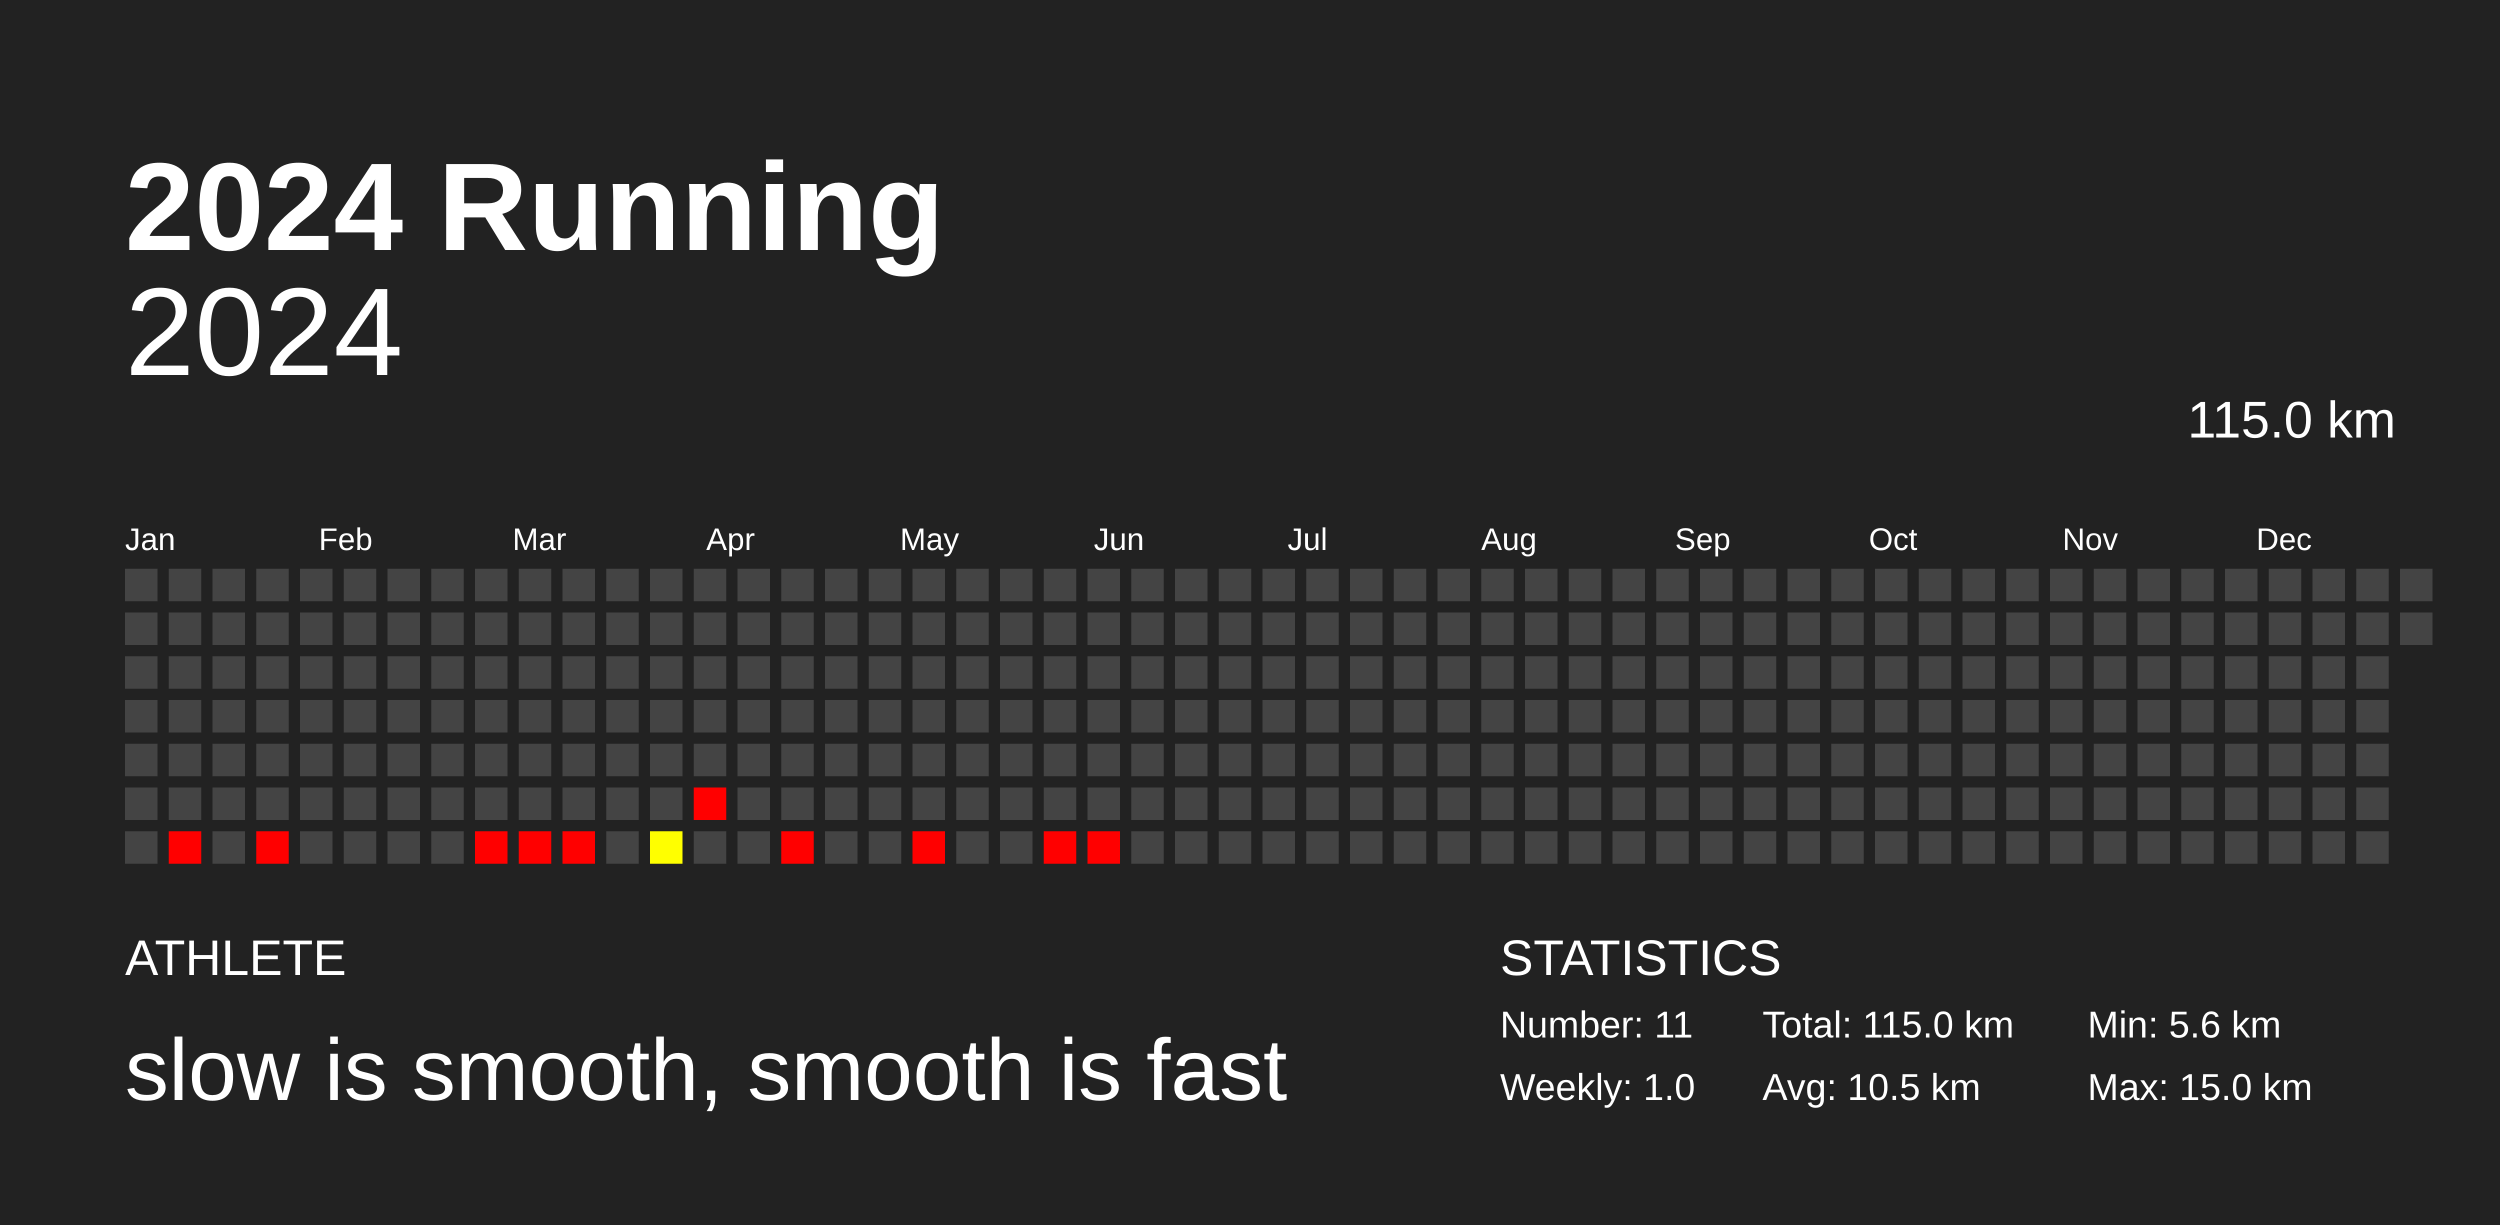
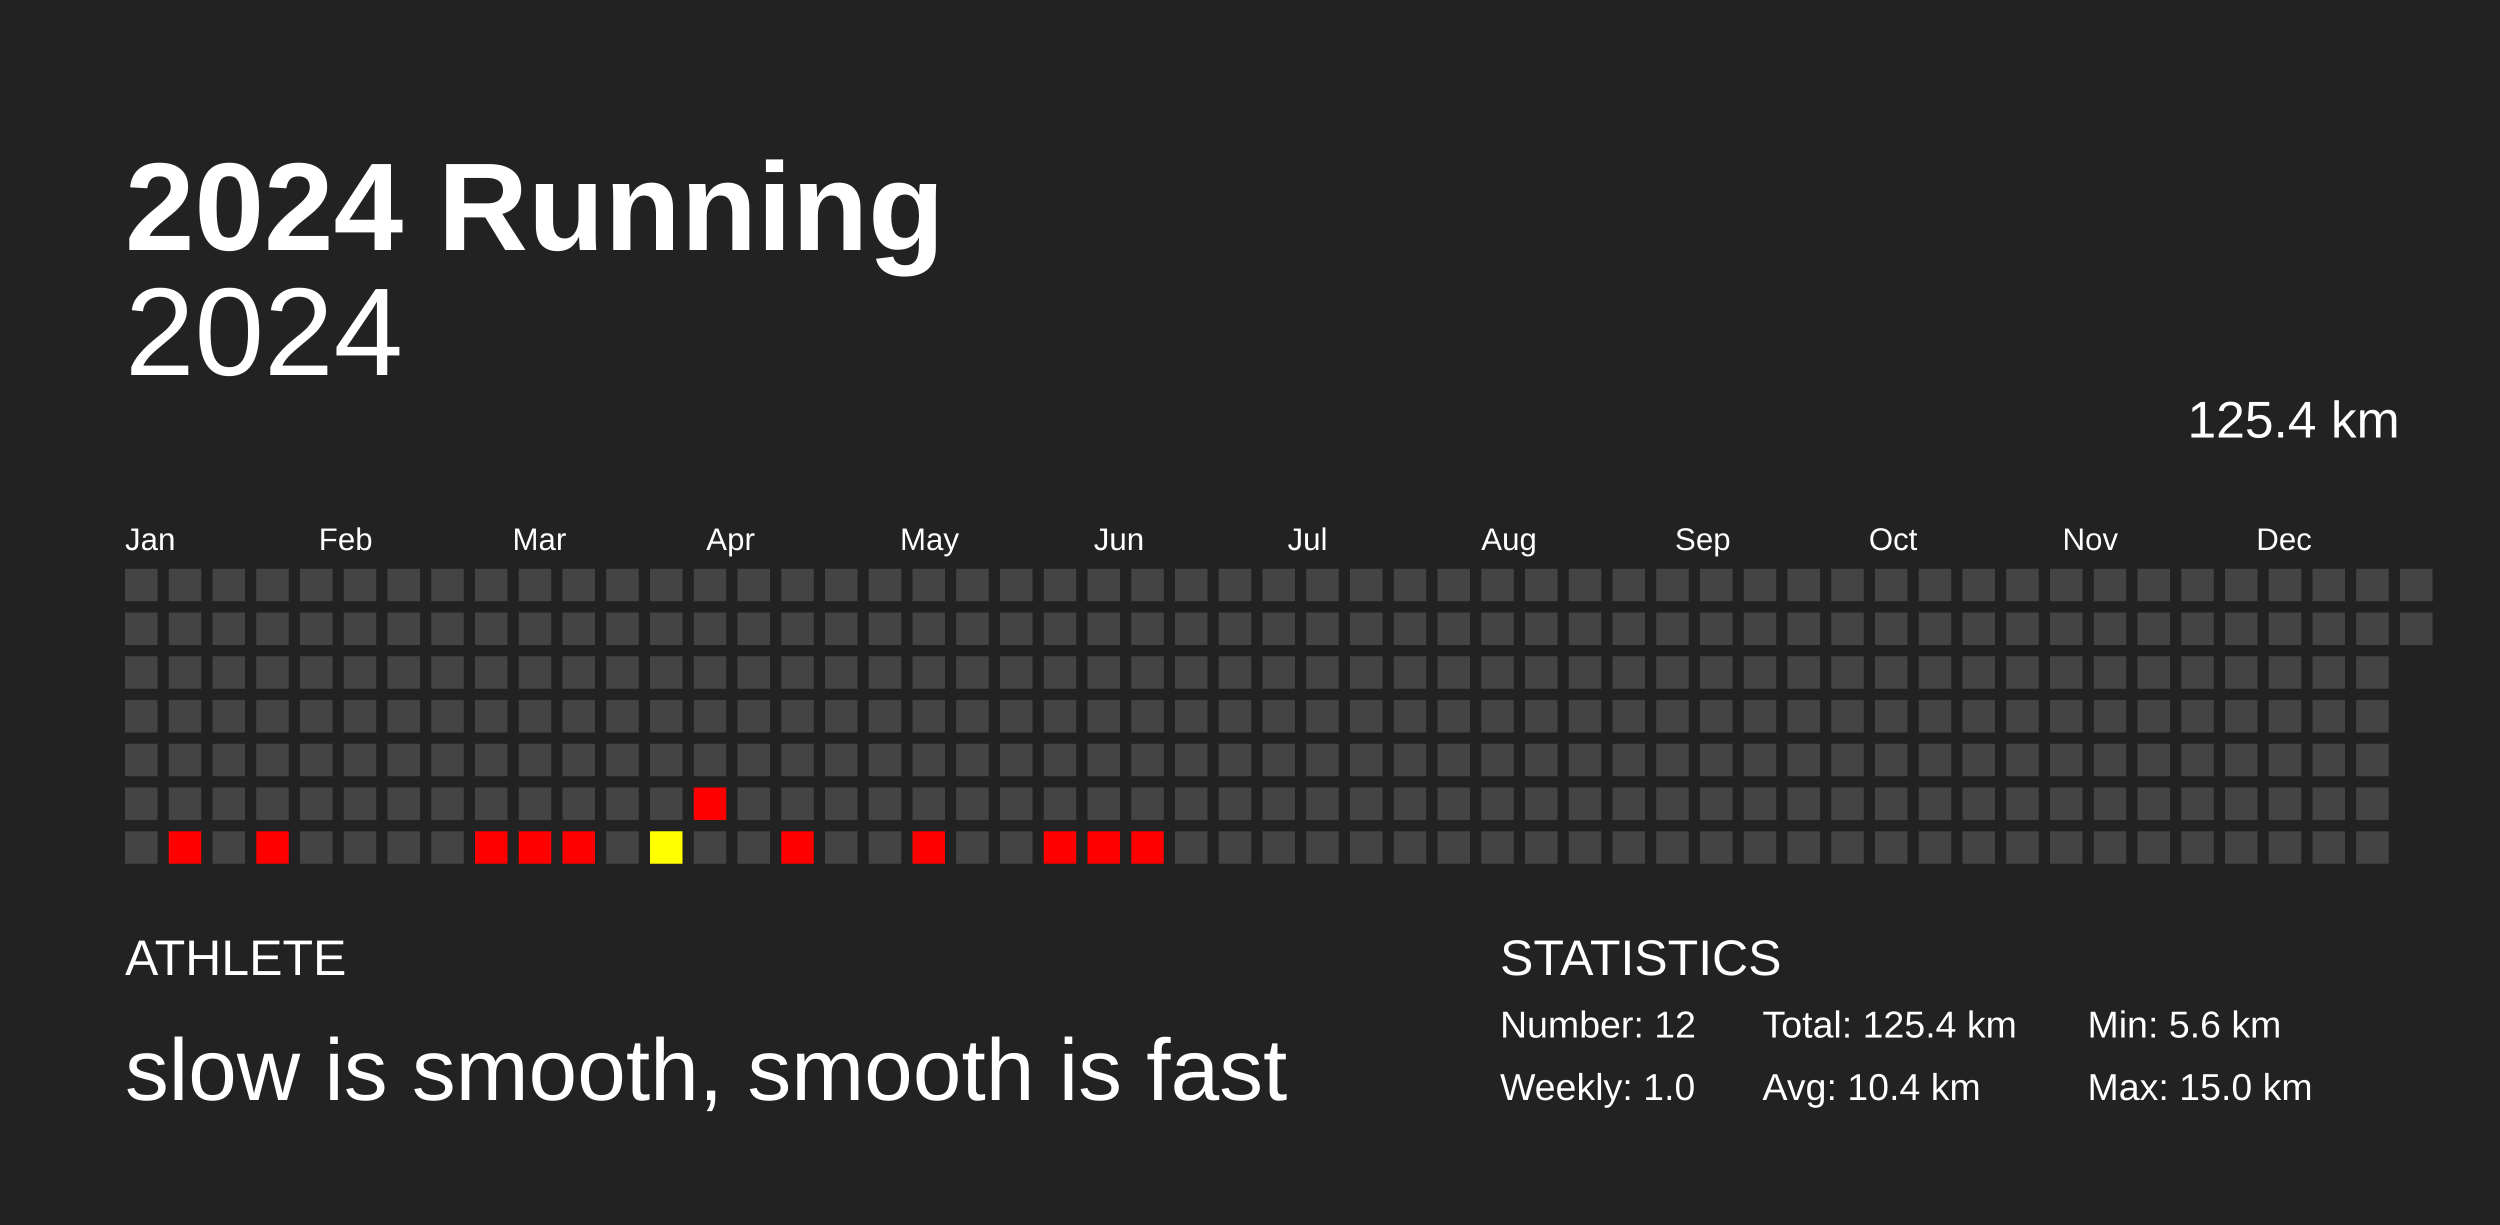
<svg xmlns="http://www.w3.org/2000/svg" baseProfile="full" height="98mm" version="1.1" viewBox="0,0,200,98" width="200mm">
  <defs />
  <rect fill="#222222" height="98" width="200" x="0" y="0" />
  <text fill="#FFFFFF" style="font-size:10px; font-family:Arial; font-weight:bold;" x="10" y="20">2024 Running</text>
  <text fill="#FFFFFF" style="font-size:4px; font-family:Arial" x="10" y="78">ATHLETE</text>
  <text fill="#FFFFFF" style="font-size:7px; font-family:Arial" x="10" y="88">slow is smooth, smooth is fast</text>
  <text fill="#FFFFFF" style="font-size:4px; font-family:Arial" x="120" y="78">STATISTICS</text>
-   <text fill="#FFFFFF" style="font-size:3px; font-family:Arial" x="120" y="83">Number: 11</text>
+   <text fill="#FFFFFF" style="font-size:3px; font-family:Arial" x="120" y="83">Number: 12</text>
  <text fill="#FFFFFF" style="font-size:3px; font-family:Arial" x="120" y="88">Weekly: 1.0</text>
-   <text fill="#FFFFFF" style="font-size:3px; font-family:Arial" x="141" y="83">Total: 115.0 km</text>
-   <text fill="#FFFFFF" style="font-size:3px; font-family:Arial" x="141" y="88">Avg: 10.5 km</text>
+   <text fill="#FFFFFF" style="font-size:3px; font-family:Arial" x="141" y="83">Total: 125.4 km</text>
+   <text fill="#FFFFFF" style="font-size:3px; font-family:Arial" x="141" y="88">Avg: 10.4 km</text>
  <text fill="#FFFFFF" style="font-size:3px; font-family:Arial" x="167" y="83">Min: 5.6 km</text>
  <text fill="#FFFFFF" style="font-size:3px; font-family:Arial" x="167" y="88">Max: 15.0 km</text>
  <text alignment-baseline="hanging" fill="#FFFFFF" style="font-size:10.0px; font-family:Arial;" x="10" y="30">2024</text>
-   <text alignment-baseline="hanging" fill="#FFFFFF" style="font-size:4.125px; font-family:Arial;" x="175" y="35">115.0 km</text>
+   <text alignment-baseline="hanging" fill="#FFFFFF" style="font-size:4.125px; font-family:Arial;" x="175" y="35">125.4 km</text>
  <text fill="#FFFFFF" style="font-size:2.5px; font-family:Arial" x="10.0" y="44">Jan</text>
  <text fill="#FFFFFF" style="font-size:2.5px; font-family:Arial" x="25.5" y="44">Feb</text>
  <text fill="#FFFFFF" style="font-size:2.5px; font-family:Arial" x="41.0" y="44">Mar</text>
  <text fill="#FFFFFF" style="font-size:2.5px; font-family:Arial" x="56.5" y="44">Apr</text>
  <text fill="#FFFFFF" style="font-size:2.5px; font-family:Arial" x="72.0" y="44">May</text>
  <text fill="#FFFFFF" style="font-size:2.5px; font-family:Arial" x="87.5" y="44">Jun</text>
  <text fill="#FFFFFF" style="font-size:2.5px; font-family:Arial" x="103.0" y="44">Jul</text>
  <text fill="#FFFFFF" style="font-size:2.5px; font-family:Arial" x="118.5" y="44">Aug</text>
  <text fill="#FFFFFF" style="font-size:2.5px; font-family:Arial" x="134.0" y="44">Sep</text>
  <text fill="#FFFFFF" style="font-size:2.5px; font-family:Arial" x="149.5" y="44">Oct</text>
  <text fill="#FFFFFF" style="font-size:2.5px; font-family:Arial" x="165.0" y="44">Nov</text>
  <text fill="#FFFFFF" style="font-size:2.5px; font-family:Arial" x="180.5" y="44">Dec</text>
  <rect fill="#444444" height="2.6" width="2.6" x="10.0" y="45.5" />
  <rect fill="#444444" height="2.6" width="2.6" x="10.0" y="49.0" />
  <rect fill="#444444" height="2.6" width="2.6" x="10.0" y="52.5" />
  <rect fill="#444444" height="2.6" width="2.6" x="10.0" y="56.0" />
  <rect fill="#444444" height="2.6" width="2.6" x="10.0" y="59.5" />
  <rect fill="#444444" height="2.6" width="2.6" x="10.0" y="63.0" />
  <rect fill="#444444" height="2.6" width="2.6" x="10.0" y="66.5" />
  <rect fill="#444444" height="2.6" width="2.6" x="13.5" y="45.5" />
  <rect fill="#444444" height="2.6" width="2.6" x="13.5" y="49.0" />
  <rect fill="#444444" height="2.6" width="2.6" x="13.5" y="52.5" />
  <rect fill="#444444" height="2.6" width="2.6" x="13.5" y="56.0" />
  <rect fill="#444444" height="2.6" width="2.6" x="13.5" y="59.5" />
  <rect fill="#444444" height="2.6" width="2.6" x="13.5" y="63.0" />
  <rect fill="red" height="2.6" width="2.6" x="13.5" y="66.5" />
  <rect fill="#444444" height="2.6" width="2.6" x="17.0" y="45.5" />
  <rect fill="#444444" height="2.6" width="2.6" x="17.0" y="49.0" />
  <rect fill="#444444" height="2.6" width="2.6" x="17.0" y="52.5" />
  <rect fill="#444444" height="2.6" width="2.6" x="17.0" y="56.0" />
  <rect fill="#444444" height="2.6" width="2.6" x="17.0" y="59.5" />
  <rect fill="#444444" height="2.6" width="2.6" x="17.0" y="63.0" />
  <rect fill="#444444" height="2.6" width="2.6" x="17.0" y="66.5" />
  <rect fill="#444444" height="2.6" width="2.6" x="20.5" y="45.5" />
  <rect fill="#444444" height="2.6" width="2.6" x="20.5" y="49.0" />
  <rect fill="#444444" height="2.6" width="2.6" x="20.5" y="52.5" />
  <rect fill="#444444" height="2.6" width="2.6" x="20.5" y="56.0" />
  <rect fill="#444444" height="2.6" width="2.6" x="20.5" y="59.5" />
  <rect fill="#444444" height="2.6" width="2.6" x="20.5" y="63.0" />
  <rect fill="red" height="2.6" width="2.6" x="20.5" y="66.5" />
  <rect fill="#444444" height="2.6" width="2.6" x="24.0" y="45.5" />
  <rect fill="#444444" height="2.6" width="2.6" x="24.0" y="49.0" />
  <rect fill="#444444" height="2.6" width="2.6" x="24.0" y="52.5" />
  <rect fill="#444444" height="2.6" width="2.6" x="24.0" y="56.0" />
  <rect fill="#444444" height="2.6" width="2.6" x="24.0" y="59.5" />
  <rect fill="#444444" height="2.6" width="2.6" x="24.0" y="63.0" />
  <rect fill="#444444" height="2.6" width="2.6" x="24.0" y="66.5" />
  <rect fill="#444444" height="2.6" width="2.6" x="27.5" y="45.5" />
  <rect fill="#444444" height="2.6" width="2.6" x="27.5" y="49.0" />
  <rect fill="#444444" height="2.6" width="2.6" x="27.5" y="52.5" />
  <rect fill="#444444" height="2.6" width="2.6" x="27.5" y="56.0" />
  <rect fill="#444444" height="2.6" width="2.6" x="27.5" y="59.5" />
  <rect fill="#444444" height="2.6" width="2.6" x="27.5" y="63.0" />
  <rect fill="#444444" height="2.6" width="2.6" x="27.5" y="66.5" />
  <rect fill="#444444" height="2.6" width="2.6" x="31.0" y="45.5" />
  <rect fill="#444444" height="2.6" width="2.6" x="31.0" y="49.0" />
  <rect fill="#444444" height="2.6" width="2.6" x="31.0" y="52.5" />
  <rect fill="#444444" height="2.6" width="2.6" x="31.0" y="56.0" />
  <rect fill="#444444" height="2.6" width="2.6" x="31.0" y="59.5" />
  <rect fill="#444444" height="2.6" width="2.6" x="31.0" y="63.0" />
  <rect fill="#444444" height="2.6" width="2.6" x="31.0" y="66.5" />
  <rect fill="#444444" height="2.6" width="2.6" x="34.5" y="45.5" />
  <rect fill="#444444" height="2.6" width="2.6" x="34.5" y="49.0" />
  <rect fill="#444444" height="2.6" width="2.6" x="34.5" y="52.5" />
  <rect fill="#444444" height="2.6" width="2.6" x="34.5" y="56.0" />
  <rect fill="#444444" height="2.6" width="2.6" x="34.5" y="59.5" />
  <rect fill="#444444" height="2.6" width="2.6" x="34.5" y="63.0" />
  <rect fill="#444444" height="2.6" width="2.6" x="34.5" y="66.5" />
  <rect fill="#444444" height="2.6" width="2.6" x="38.0" y="45.5" />
  <rect fill="#444444" height="2.6" width="2.6" x="38.0" y="49.0" />
  <rect fill="#444444" height="2.6" width="2.6" x="38.0" y="52.5" />
  <rect fill="#444444" height="2.6" width="2.6" x="38.0" y="56.0" />
  <rect fill="#444444" height="2.6" width="2.6" x="38.0" y="59.5" />
  <rect fill="#444444" height="2.6" width="2.6" x="38.0" y="63.0" />
  <rect fill="red" height="2.6" width="2.6" x="38.0" y="66.5" />
  <rect fill="#444444" height="2.6" width="2.6" x="41.5" y="45.5" />
  <rect fill="#444444" height="2.6" width="2.6" x="41.5" y="49.0" />
  <rect fill="#444444" height="2.6" width="2.6" x="41.5" y="52.5" />
  <rect fill="#444444" height="2.6" width="2.6" x="41.5" y="56.0" />
  <rect fill="#444444" height="2.6" width="2.6" x="41.5" y="59.5" />
  <rect fill="#444444" height="2.6" width="2.6" x="41.5" y="63.0" />
  <rect fill="red" height="2.6" width="2.6" x="41.5" y="66.5" />
  <rect fill="#444444" height="2.6" width="2.6" x="45.0" y="45.5" />
  <rect fill="#444444" height="2.6" width="2.6" x="45.0" y="49.0" />
  <rect fill="#444444" height="2.6" width="2.6" x="45.0" y="52.5" />
  <rect fill="#444444" height="2.6" width="2.6" x="45.0" y="56.0" />
  <rect fill="#444444" height="2.6" width="2.6" x="45.0" y="59.5" />
  <rect fill="#444444" height="2.6" width="2.6" x="45.0" y="63.0" />
  <rect fill="red" height="2.6" width="2.6" x="45.0" y="66.5" />
  <rect fill="#444444" height="2.6" width="2.6" x="48.5" y="45.5" />
  <rect fill="#444444" height="2.6" width="2.6" x="48.5" y="49.0" />
  <rect fill="#444444" height="2.6" width="2.6" x="48.5" y="52.5" />
  <rect fill="#444444" height="2.6" width="2.6" x="48.5" y="56.0" />
  <rect fill="#444444" height="2.6" width="2.6" x="48.5" y="59.5" />
  <rect fill="#444444" height="2.6" width="2.6" x="48.5" y="63.0" />
  <rect fill="#444444" height="2.6" width="2.6" x="48.5" y="66.5" />
  <rect fill="#444444" height="2.6" width="2.6" x="52.0" y="45.5" />
  <rect fill="#444444" height="2.6" width="2.6" x="52.0" y="49.0" />
  <rect fill="#444444" height="2.6" width="2.6" x="52.0" y="52.5" />
  <rect fill="#444444" height="2.6" width="2.6" x="52.0" y="56.0" />
  <rect fill="#444444" height="2.6" width="2.6" x="52.0" y="59.5" />
  <rect fill="#444444" height="2.6" width="2.6" x="52.0" y="63.0" />
  <rect fill="#ffff00" height="2.6" width="2.6" x="52.0" y="66.5" />
  <rect fill="#444444" height="2.6" width="2.6" x="55.5" y="45.5" />
  <rect fill="#444444" height="2.6" width="2.6" x="55.5" y="49.0" />
  <rect fill="#444444" height="2.6" width="2.6" x="55.5" y="52.5" />
  <rect fill="#444444" height="2.6" width="2.6" x="55.5" y="56.0" />
  <rect fill="#444444" height="2.6" width="2.6" x="55.5" y="59.5" />
  <rect fill="red" height="2.6" width="2.6" x="55.5" y="63.0" />
  <rect fill="#444444" height="2.6" width="2.6" x="55.5" y="66.5" />
  <rect fill="#444444" height="2.6" width="2.6" x="59.0" y="45.5" />
  <rect fill="#444444" height="2.6" width="2.6" x="59.0" y="49.0" />
  <rect fill="#444444" height="2.6" width="2.6" x="59.0" y="52.5" />
  <rect fill="#444444" height="2.6" width="2.6" x="59.0" y="56.0" />
  <rect fill="#444444" height="2.6" width="2.6" x="59.0" y="59.5" />
  <rect fill="#444444" height="2.6" width="2.6" x="59.0" y="63.0" />
  <rect fill="#444444" height="2.6" width="2.6" x="59.0" y="66.5" />
  <rect fill="#444444" height="2.6" width="2.6" x="62.5" y="45.5" />
  <rect fill="#444444" height="2.6" width="2.6" x="62.5" y="49.0" />
  <rect fill="#444444" height="2.6" width="2.6" x="62.5" y="52.5" />
  <rect fill="#444444" height="2.6" width="2.6" x="62.5" y="56.0" />
  <rect fill="#444444" height="2.6" width="2.6" x="62.5" y="59.5" />
  <rect fill="#444444" height="2.6" width="2.6" x="62.5" y="63.0" />
  <rect fill="red" height="2.6" width="2.6" x="62.5" y="66.5" />
  <rect fill="#444444" height="2.6" width="2.6" x="66.0" y="45.5" />
  <rect fill="#444444" height="2.6" width="2.6" x="66.0" y="49.0" />
  <rect fill="#444444" height="2.6" width="2.6" x="66.0" y="52.5" />
  <rect fill="#444444" height="2.6" width="2.6" x="66.0" y="56.0" />
  <rect fill="#444444" height="2.6" width="2.6" x="66.0" y="59.5" />
  <rect fill="#444444" height="2.6" width="2.6" x="66.0" y="63.0" />
  <rect fill="#444444" height="2.6" width="2.6" x="66.0" y="66.5" />
  <rect fill="#444444" height="2.6" width="2.6" x="69.5" y="45.5" />
  <rect fill="#444444" height="2.6" width="2.6" x="69.5" y="49.0" />
  <rect fill="#444444" height="2.6" width="2.6" x="69.5" y="52.5" />
  <rect fill="#444444" height="2.6" width="2.6" x="69.5" y="56.0" />
  <rect fill="#444444" height="2.6" width="2.6" x="69.5" y="59.5" />
  <rect fill="#444444" height="2.6" width="2.6" x="69.5" y="63.0" />
  <rect fill="#444444" height="2.6" width="2.6" x="69.5" y="66.5" />
  <rect fill="#444444" height="2.6" width="2.6" x="73.0" y="45.5" />
  <rect fill="#444444" height="2.6" width="2.6" x="73.0" y="49.0" />
  <rect fill="#444444" height="2.6" width="2.6" x="73.0" y="52.5" />
  <rect fill="#444444" height="2.6" width="2.6" x="73.0" y="56.0" />
  <rect fill="#444444" height="2.6" width="2.6" x="73.0" y="59.5" />
  <rect fill="#444444" height="2.6" width="2.6" x="73.0" y="63.0" />
  <rect fill="red" height="2.6" width="2.6" x="73.0" y="66.5" />
  <rect fill="#444444" height="2.6" width="2.6" x="76.5" y="45.5" />
  <rect fill="#444444" height="2.6" width="2.6" x="76.5" y="49.0" />
  <rect fill="#444444" height="2.6" width="2.6" x="76.5" y="52.5" />
  <rect fill="#444444" height="2.6" width="2.6" x="76.5" y="56.0" />
  <rect fill="#444444" height="2.6" width="2.6" x="76.5" y="59.5" />
  <rect fill="#444444" height="2.6" width="2.6" x="76.5" y="63.0" />
  <rect fill="#444444" height="2.6" width="2.6" x="76.5" y="66.5" />
  <rect fill="#444444" height="2.6" width="2.6" x="80.0" y="45.5" />
  <rect fill="#444444" height="2.6" width="2.6" x="80.0" y="49.0" />
  <rect fill="#444444" height="2.6" width="2.6" x="80.0" y="52.5" />
  <rect fill="#444444" height="2.6" width="2.6" x="80.0" y="56.0" />
  <rect fill="#444444" height="2.6" width="2.6" x="80.0" y="59.5" />
  <rect fill="#444444" height="2.6" width="2.6" x="80.0" y="63.0" />
  <rect fill="#444444" height="2.6" width="2.6" x="80.0" y="66.5" />
  <rect fill="#444444" height="2.6" width="2.6" x="83.5" y="45.5" />
  <rect fill="#444444" height="2.6" width="2.6" x="83.5" y="49.0" />
  <rect fill="#444444" height="2.6" width="2.6" x="83.5" y="52.5" />
  <rect fill="#444444" height="2.6" width="2.6" x="83.5" y="56.0" />
  <rect fill="#444444" height="2.6" width="2.6" x="83.5" y="59.5" />
  <rect fill="#444444" height="2.6" width="2.6" x="83.5" y="63.0" />
  <rect fill="red" height="2.6" width="2.6" x="83.5" y="66.5" />
  <rect fill="#444444" height="2.6" width="2.6" x="87.0" y="45.5" />
  <rect fill="#444444" height="2.6" width="2.6" x="87.0" y="49.0" />
  <rect fill="#444444" height="2.6" width="2.6" x="87.0" y="52.5" />
  <rect fill="#444444" height="2.6" width="2.6" x="87.0" y="56.0" />
  <rect fill="#444444" height="2.6" width="2.6" x="87.0" y="59.5" />
  <rect fill="#444444" height="2.6" width="2.6" x="87.0" y="63.0" />
  <rect fill="red" height="2.6" width="2.6" x="87.0" y="66.5" />
  <rect fill="#444444" height="2.6" width="2.6" x="90.5" y="45.5" />
  <rect fill="#444444" height="2.6" width="2.6" x="90.5" y="49.0" />
  <rect fill="#444444" height="2.6" width="2.6" x="90.5" y="52.5" />
  <rect fill="#444444" height="2.6" width="2.6" x="90.5" y="56.0" />
  <rect fill="#444444" height="2.6" width="2.6" x="90.5" y="59.5" />
  <rect fill="#444444" height="2.6" width="2.6" x="90.5" y="63.0" />
-   <rect fill="#444444" height="2.6" width="2.6" x="90.5" y="66.5" />
+   <rect fill="red" height="2.6" width="2.6" x="90.5" y="66.5" />
  <rect fill="#444444" height="2.6" width="2.6" x="94.0" y="45.5" />
  <rect fill="#444444" height="2.6" width="2.6" x="94.0" y="49.0" />
  <rect fill="#444444" height="2.6" width="2.6" x="94.0" y="52.5" />
  <rect fill="#444444" height="2.6" width="2.6" x="94.0" y="56.0" />
  <rect fill="#444444" height="2.6" width="2.6" x="94.0" y="59.5" />
  <rect fill="#444444" height="2.6" width="2.6" x="94.0" y="63.0" />
  <rect fill="#444444" height="2.6" width="2.6" x="94.0" y="66.5" />
  <rect fill="#444444" height="2.6" width="2.6" x="97.5" y="45.5" />
  <rect fill="#444444" height="2.6" width="2.6" x="97.5" y="49.0" />
  <rect fill="#444444" height="2.6" width="2.6" x="97.5" y="52.5" />
  <rect fill="#444444" height="2.6" width="2.6" x="97.5" y="56.0" />
  <rect fill="#444444" height="2.6" width="2.6" x="97.5" y="59.5" />
  <rect fill="#444444" height="2.6" width="2.6" x="97.5" y="63.0" />
  <rect fill="#444444" height="2.6" width="2.6" x="97.5" y="66.5" />
  <rect fill="#444444" height="2.6" width="2.6" x="101.0" y="45.5" />
  <rect fill="#444444" height="2.6" width="2.6" x="101.0" y="49.0" />
  <rect fill="#444444" height="2.6" width="2.6" x="101.0" y="52.5" />
  <rect fill="#444444" height="2.6" width="2.6" x="101.0" y="56.0" />
  <rect fill="#444444" height="2.6" width="2.6" x="101.0" y="59.5" />
  <rect fill="#444444" height="2.6" width="2.6" x="101.0" y="63.0" />
  <rect fill="#444444" height="2.6" width="2.6" x="101.0" y="66.5" />
  <rect fill="#444444" height="2.6" width="2.6" x="104.5" y="45.5" />
  <rect fill="#444444" height="2.6" width="2.6" x="104.5" y="49.0" />
  <rect fill="#444444" height="2.6" width="2.6" x="104.5" y="52.5" />
  <rect fill="#444444" height="2.6" width="2.6" x="104.5" y="56.0" />
  <rect fill="#444444" height="2.6" width="2.6" x="104.5" y="59.5" />
  <rect fill="#444444" height="2.6" width="2.6" x="104.5" y="63.0" />
  <rect fill="#444444" height="2.6" width="2.6" x="104.5" y="66.5" />
  <rect fill="#444444" height="2.6" width="2.6" x="108.0" y="45.5" />
  <rect fill="#444444" height="2.6" width="2.6" x="108.0" y="49.0" />
  <rect fill="#444444" height="2.6" width="2.6" x="108.0" y="52.5" />
  <rect fill="#444444" height="2.6" width="2.6" x="108.0" y="56.0" />
  <rect fill="#444444" height="2.6" width="2.6" x="108.0" y="59.5" />
  <rect fill="#444444" height="2.6" width="2.6" x="108.0" y="63.0" />
  <rect fill="#444444" height="2.6" width="2.6" x="108.0" y="66.5" />
  <rect fill="#444444" height="2.6" width="2.6" x="111.5" y="45.5" />
  <rect fill="#444444" height="2.6" width="2.6" x="111.5" y="49.0" />
  <rect fill="#444444" height="2.6" width="2.6" x="111.5" y="52.5" />
  <rect fill="#444444" height="2.6" width="2.6" x="111.5" y="56.0" />
  <rect fill="#444444" height="2.6" width="2.6" x="111.5" y="59.5" />
  <rect fill="#444444" height="2.6" width="2.6" x="111.5" y="63.0" />
  <rect fill="#444444" height="2.6" width="2.6" x="111.5" y="66.5" />
  <rect fill="#444444" height="2.6" width="2.6" x="115.0" y="45.5" />
  <rect fill="#444444" height="2.6" width="2.6" x="115.0" y="49.0" />
  <rect fill="#444444" height="2.6" width="2.6" x="115.0" y="52.5" />
  <rect fill="#444444" height="2.6" width="2.6" x="115.0" y="56.0" />
  <rect fill="#444444" height="2.6" width="2.6" x="115.0" y="59.5" />
  <rect fill="#444444" height="2.6" width="2.6" x="115.0" y="63.0" />
  <rect fill="#444444" height="2.6" width="2.6" x="115.0" y="66.5" />
  <rect fill="#444444" height="2.6" width="2.6" x="118.5" y="45.5" />
  <rect fill="#444444" height="2.6" width="2.6" x="118.5" y="49.0" />
  <rect fill="#444444" height="2.6" width="2.6" x="118.5" y="52.5" />
  <rect fill="#444444" height="2.6" width="2.6" x="118.5" y="56.0" />
  <rect fill="#444444" height="2.6" width="2.6" x="118.5" y="59.5" />
  <rect fill="#444444" height="2.6" width="2.6" x="118.5" y="63.0" />
  <rect fill="#444444" height="2.6" width="2.6" x="118.5" y="66.5" />
  <rect fill="#444444" height="2.6" width="2.6" x="122.0" y="45.5" />
  <rect fill="#444444" height="2.6" width="2.6" x="122.0" y="49.0" />
  <rect fill="#444444" height="2.6" width="2.6" x="122.0" y="52.5" />
  <rect fill="#444444" height="2.6" width="2.6" x="122.0" y="56.0" />
  <rect fill="#444444" height="2.6" width="2.6" x="122.0" y="59.5" />
  <rect fill="#444444" height="2.6" width="2.6" x="122.0" y="63.0" />
  <rect fill="#444444" height="2.6" width="2.6" x="122.0" y="66.5" />
  <rect fill="#444444" height="2.6" width="2.6" x="125.5" y="45.5" />
  <rect fill="#444444" height="2.6" width="2.6" x="125.5" y="49.0" />
  <rect fill="#444444" height="2.6" width="2.6" x="125.5" y="52.5" />
  <rect fill="#444444" height="2.6" width="2.6" x="125.5" y="56.0" />
  <rect fill="#444444" height="2.6" width="2.6" x="125.5" y="59.5" />
  <rect fill="#444444" height="2.6" width="2.6" x="125.5" y="63.0" />
  <rect fill="#444444" height="2.6" width="2.6" x="125.5" y="66.5" />
  <rect fill="#444444" height="2.6" width="2.6" x="129.0" y="45.5" />
  <rect fill="#444444" height="2.6" width="2.6" x="129.0" y="49.0" />
  <rect fill="#444444" height="2.6" width="2.6" x="129.0" y="52.5" />
  <rect fill="#444444" height="2.6" width="2.6" x="129.0" y="56.0" />
  <rect fill="#444444" height="2.6" width="2.6" x="129.0" y="59.5" />
  <rect fill="#444444" height="2.6" width="2.6" x="129.0" y="63.0" />
  <rect fill="#444444" height="2.6" width="2.6" x="129.0" y="66.5" />
  <rect fill="#444444" height="2.6" width="2.6" x="132.5" y="45.5" />
  <rect fill="#444444" height="2.6" width="2.6" x="132.5" y="49.0" />
  <rect fill="#444444" height="2.6" width="2.6" x="132.5" y="52.5" />
  <rect fill="#444444" height="2.6" width="2.6" x="132.5" y="56.0" />
  <rect fill="#444444" height="2.6" width="2.6" x="132.5" y="59.5" />
  <rect fill="#444444" height="2.6" width="2.6" x="132.5" y="63.0" />
  <rect fill="#444444" height="2.6" width="2.6" x="132.5" y="66.5" />
  <rect fill="#444444" height="2.6" width="2.6" x="136.0" y="45.5" />
  <rect fill="#444444" height="2.6" width="2.6" x="136.0" y="49.0" />
  <rect fill="#444444" height="2.6" width="2.6" x="136.0" y="52.5" />
  <rect fill="#444444" height="2.6" width="2.6" x="136.0" y="56.0" />
  <rect fill="#444444" height="2.6" width="2.6" x="136.0" y="59.5" />
  <rect fill="#444444" height="2.6" width="2.6" x="136.0" y="63.0" />
  <rect fill="#444444" height="2.6" width="2.6" x="136.0" y="66.5" />
  <rect fill="#444444" height="2.6" width="2.6" x="139.5" y="45.5" />
  <rect fill="#444444" height="2.6" width="2.6" x="139.5" y="49.0" />
  <rect fill="#444444" height="2.6" width="2.6" x="139.5" y="52.5" />
  <rect fill="#444444" height="2.6" width="2.6" x="139.5" y="56.0" />
  <rect fill="#444444" height="2.6" width="2.6" x="139.5" y="59.5" />
  <rect fill="#444444" height="2.6" width="2.6" x="139.5" y="63.0" />
  <rect fill="#444444" height="2.6" width="2.6" x="139.5" y="66.5" />
  <rect fill="#444444" height="2.6" width="2.6" x="143.0" y="45.5" />
  <rect fill="#444444" height="2.6" width="2.6" x="143.0" y="49.0" />
  <rect fill="#444444" height="2.6" width="2.6" x="143.0" y="52.5" />
  <rect fill="#444444" height="2.6" width="2.6" x="143.0" y="56.0" />
  <rect fill="#444444" height="2.6" width="2.6" x="143.0" y="59.5" />
  <rect fill="#444444" height="2.6" width="2.6" x="143.0" y="63.0" />
  <rect fill="#444444" height="2.6" width="2.6" x="143.0" y="66.5" />
  <rect fill="#444444" height="2.6" width="2.6" x="146.5" y="45.5" />
  <rect fill="#444444" height="2.6" width="2.6" x="146.5" y="49.0" />
  <rect fill="#444444" height="2.6" width="2.6" x="146.5" y="52.5" />
  <rect fill="#444444" height="2.6" width="2.6" x="146.5" y="56.0" />
  <rect fill="#444444" height="2.6" width="2.6" x="146.5" y="59.5" />
  <rect fill="#444444" height="2.6" width="2.6" x="146.5" y="63.0" />
  <rect fill="#444444" height="2.6" width="2.6" x="146.5" y="66.5" />
  <rect fill="#444444" height="2.6" width="2.6" x="150.0" y="45.5" />
  <rect fill="#444444" height="2.6" width="2.6" x="150.0" y="49.0" />
  <rect fill="#444444" height="2.6" width="2.6" x="150.0" y="52.5" />
  <rect fill="#444444" height="2.6" width="2.6" x="150.0" y="56.0" />
  <rect fill="#444444" height="2.6" width="2.6" x="150.0" y="59.5" />
  <rect fill="#444444" height="2.6" width="2.6" x="150.0" y="63.0" />
  <rect fill="#444444" height="2.6" width="2.6" x="150.0" y="66.5" />
  <rect fill="#444444" height="2.6" width="2.6" x="153.5" y="45.5" />
  <rect fill="#444444" height="2.6" width="2.6" x="153.5" y="49.0" />
  <rect fill="#444444" height="2.6" width="2.6" x="153.5" y="52.5" />
  <rect fill="#444444" height="2.6" width="2.6" x="153.5" y="56.0" />
  <rect fill="#444444" height="2.6" width="2.6" x="153.5" y="59.5" />
  <rect fill="#444444" height="2.6" width="2.6" x="153.5" y="63.0" />
  <rect fill="#444444" height="2.6" width="2.6" x="153.5" y="66.5" />
  <rect fill="#444444" height="2.6" width="2.6" x="157.0" y="45.5" />
  <rect fill="#444444" height="2.6" width="2.6" x="157.0" y="49.0" />
  <rect fill="#444444" height="2.6" width="2.6" x="157.0" y="52.5" />
  <rect fill="#444444" height="2.6" width="2.6" x="157.0" y="56.0" />
  <rect fill="#444444" height="2.6" width="2.6" x="157.0" y="59.5" />
  <rect fill="#444444" height="2.6" width="2.6" x="157.0" y="63.0" />
  <rect fill="#444444" height="2.6" width="2.6" x="157.0" y="66.5" />
  <rect fill="#444444" height="2.6" width="2.6" x="160.5" y="45.5" />
  <rect fill="#444444" height="2.6" width="2.6" x="160.5" y="49.0" />
  <rect fill="#444444" height="2.6" width="2.6" x="160.5" y="52.5" />
  <rect fill="#444444" height="2.6" width="2.6" x="160.5" y="56.0" />
  <rect fill="#444444" height="2.6" width="2.6" x="160.5" y="59.5" />
  <rect fill="#444444" height="2.6" width="2.6" x="160.5" y="63.0" />
  <rect fill="#444444" height="2.6" width="2.6" x="160.5" y="66.5" />
  <rect fill="#444444" height="2.6" width="2.6" x="164.0" y="45.5" />
  <rect fill="#444444" height="2.6" width="2.6" x="164.0" y="49.0" />
  <rect fill="#444444" height="2.6" width="2.6" x="164.0" y="52.5" />
  <rect fill="#444444" height="2.6" width="2.6" x="164.0" y="56.0" />
  <rect fill="#444444" height="2.6" width="2.6" x="164.0" y="59.5" />
  <rect fill="#444444" height="2.6" width="2.6" x="164.0" y="63.0" />
  <rect fill="#444444" height="2.6" width="2.6" x="164.0" y="66.5" />
  <rect fill="#444444" height="2.6" width="2.6" x="167.5" y="45.5" />
  <rect fill="#444444" height="2.6" width="2.6" x="167.5" y="49.0" />
  <rect fill="#444444" height="2.6" width="2.6" x="167.5" y="52.5" />
  <rect fill="#444444" height="2.6" width="2.6" x="167.5" y="56.0" />
  <rect fill="#444444" height="2.6" width="2.6" x="167.5" y="59.5" />
  <rect fill="#444444" height="2.6" width="2.6" x="167.5" y="63.0" />
  <rect fill="#444444" height="2.6" width="2.6" x="167.5" y="66.5" />
  <rect fill="#444444" height="2.6" width="2.6" x="171.0" y="45.5" />
  <rect fill="#444444" height="2.6" width="2.6" x="171.0" y="49.0" />
  <rect fill="#444444" height="2.6" width="2.6" x="171.0" y="52.5" />
  <rect fill="#444444" height="2.6" width="2.6" x="171.0" y="56.0" />
  <rect fill="#444444" height="2.6" width="2.6" x="171.0" y="59.5" />
  <rect fill="#444444" height="2.6" width="2.6" x="171.0" y="63.0" />
  <rect fill="#444444" height="2.6" width="2.6" x="171.0" y="66.5" />
  <rect fill="#444444" height="2.6" width="2.6" x="174.5" y="45.5" />
  <rect fill="#444444" height="2.6" width="2.6" x="174.5" y="49.0" />
  <rect fill="#444444" height="2.6" width="2.6" x="174.5" y="52.5" />
  <rect fill="#444444" height="2.6" width="2.6" x="174.5" y="56.0" />
  <rect fill="#444444" height="2.6" width="2.6" x="174.5" y="59.5" />
  <rect fill="#444444" height="2.6" width="2.6" x="174.5" y="63.0" />
  <rect fill="#444444" height="2.6" width="2.6" x="174.5" y="66.5" />
  <rect fill="#444444" height="2.6" width="2.6" x="178.0" y="45.5" />
  <rect fill="#444444" height="2.6" width="2.6" x="178.0" y="49.0" />
  <rect fill="#444444" height="2.6" width="2.6" x="178.0" y="52.5" />
  <rect fill="#444444" height="2.6" width="2.6" x="178.0" y="56.0" />
  <rect fill="#444444" height="2.6" width="2.6" x="178.0" y="59.5" />
  <rect fill="#444444" height="2.6" width="2.6" x="178.0" y="63.0" />
  <rect fill="#444444" height="2.6" width="2.6" x="178.0" y="66.5" />
  <rect fill="#444444" height="2.6" width="2.6" x="181.5" y="45.5" />
  <rect fill="#444444" height="2.6" width="2.6" x="181.5" y="49.0" />
  <rect fill="#444444" height="2.6" width="2.6" x="181.5" y="52.5" />
  <rect fill="#444444" height="2.6" width="2.6" x="181.5" y="56.0" />
  <rect fill="#444444" height="2.6" width="2.6" x="181.5" y="59.5" />
  <rect fill="#444444" height="2.6" width="2.6" x="181.5" y="63.0" />
  <rect fill="#444444" height="2.6" width="2.6" x="181.5" y="66.5" />
  <rect fill="#444444" height="2.6" width="2.6" x="185.0" y="45.5" />
  <rect fill="#444444" height="2.6" width="2.6" x="185.0" y="49.0" />
  <rect fill="#444444" height="2.6" width="2.6" x="185.0" y="52.5" />
  <rect fill="#444444" height="2.6" width="2.6" x="185.0" y="56.0" />
  <rect fill="#444444" height="2.6" width="2.6" x="185.0" y="59.5" />
  <rect fill="#444444" height="2.6" width="2.6" x="185.0" y="63.0" />
  <rect fill="#444444" height="2.6" width="2.6" x="185.0" y="66.5" />
  <rect fill="#444444" height="2.6" width="2.6" x="188.5" y="45.5" />
  <rect fill="#444444" height="2.6" width="2.6" x="188.5" y="49.0" />
  <rect fill="#444444" height="2.6" width="2.6" x="188.5" y="52.5" />
  <rect fill="#444444" height="2.6" width="2.6" x="188.5" y="56.0" />
  <rect fill="#444444" height="2.6" width="2.6" x="188.5" y="59.5" />
  <rect fill="#444444" height="2.6" width="2.6" x="188.5" y="63.0" />
  <rect fill="#444444" height="2.6" width="2.6" x="188.5" y="66.5" />
  <rect fill="#444444" height="2.6" width="2.6" x="192.0" y="45.5" />
  <rect fill="#444444" height="2.6" width="2.6" x="192.0" y="49.0" />
</svg>
